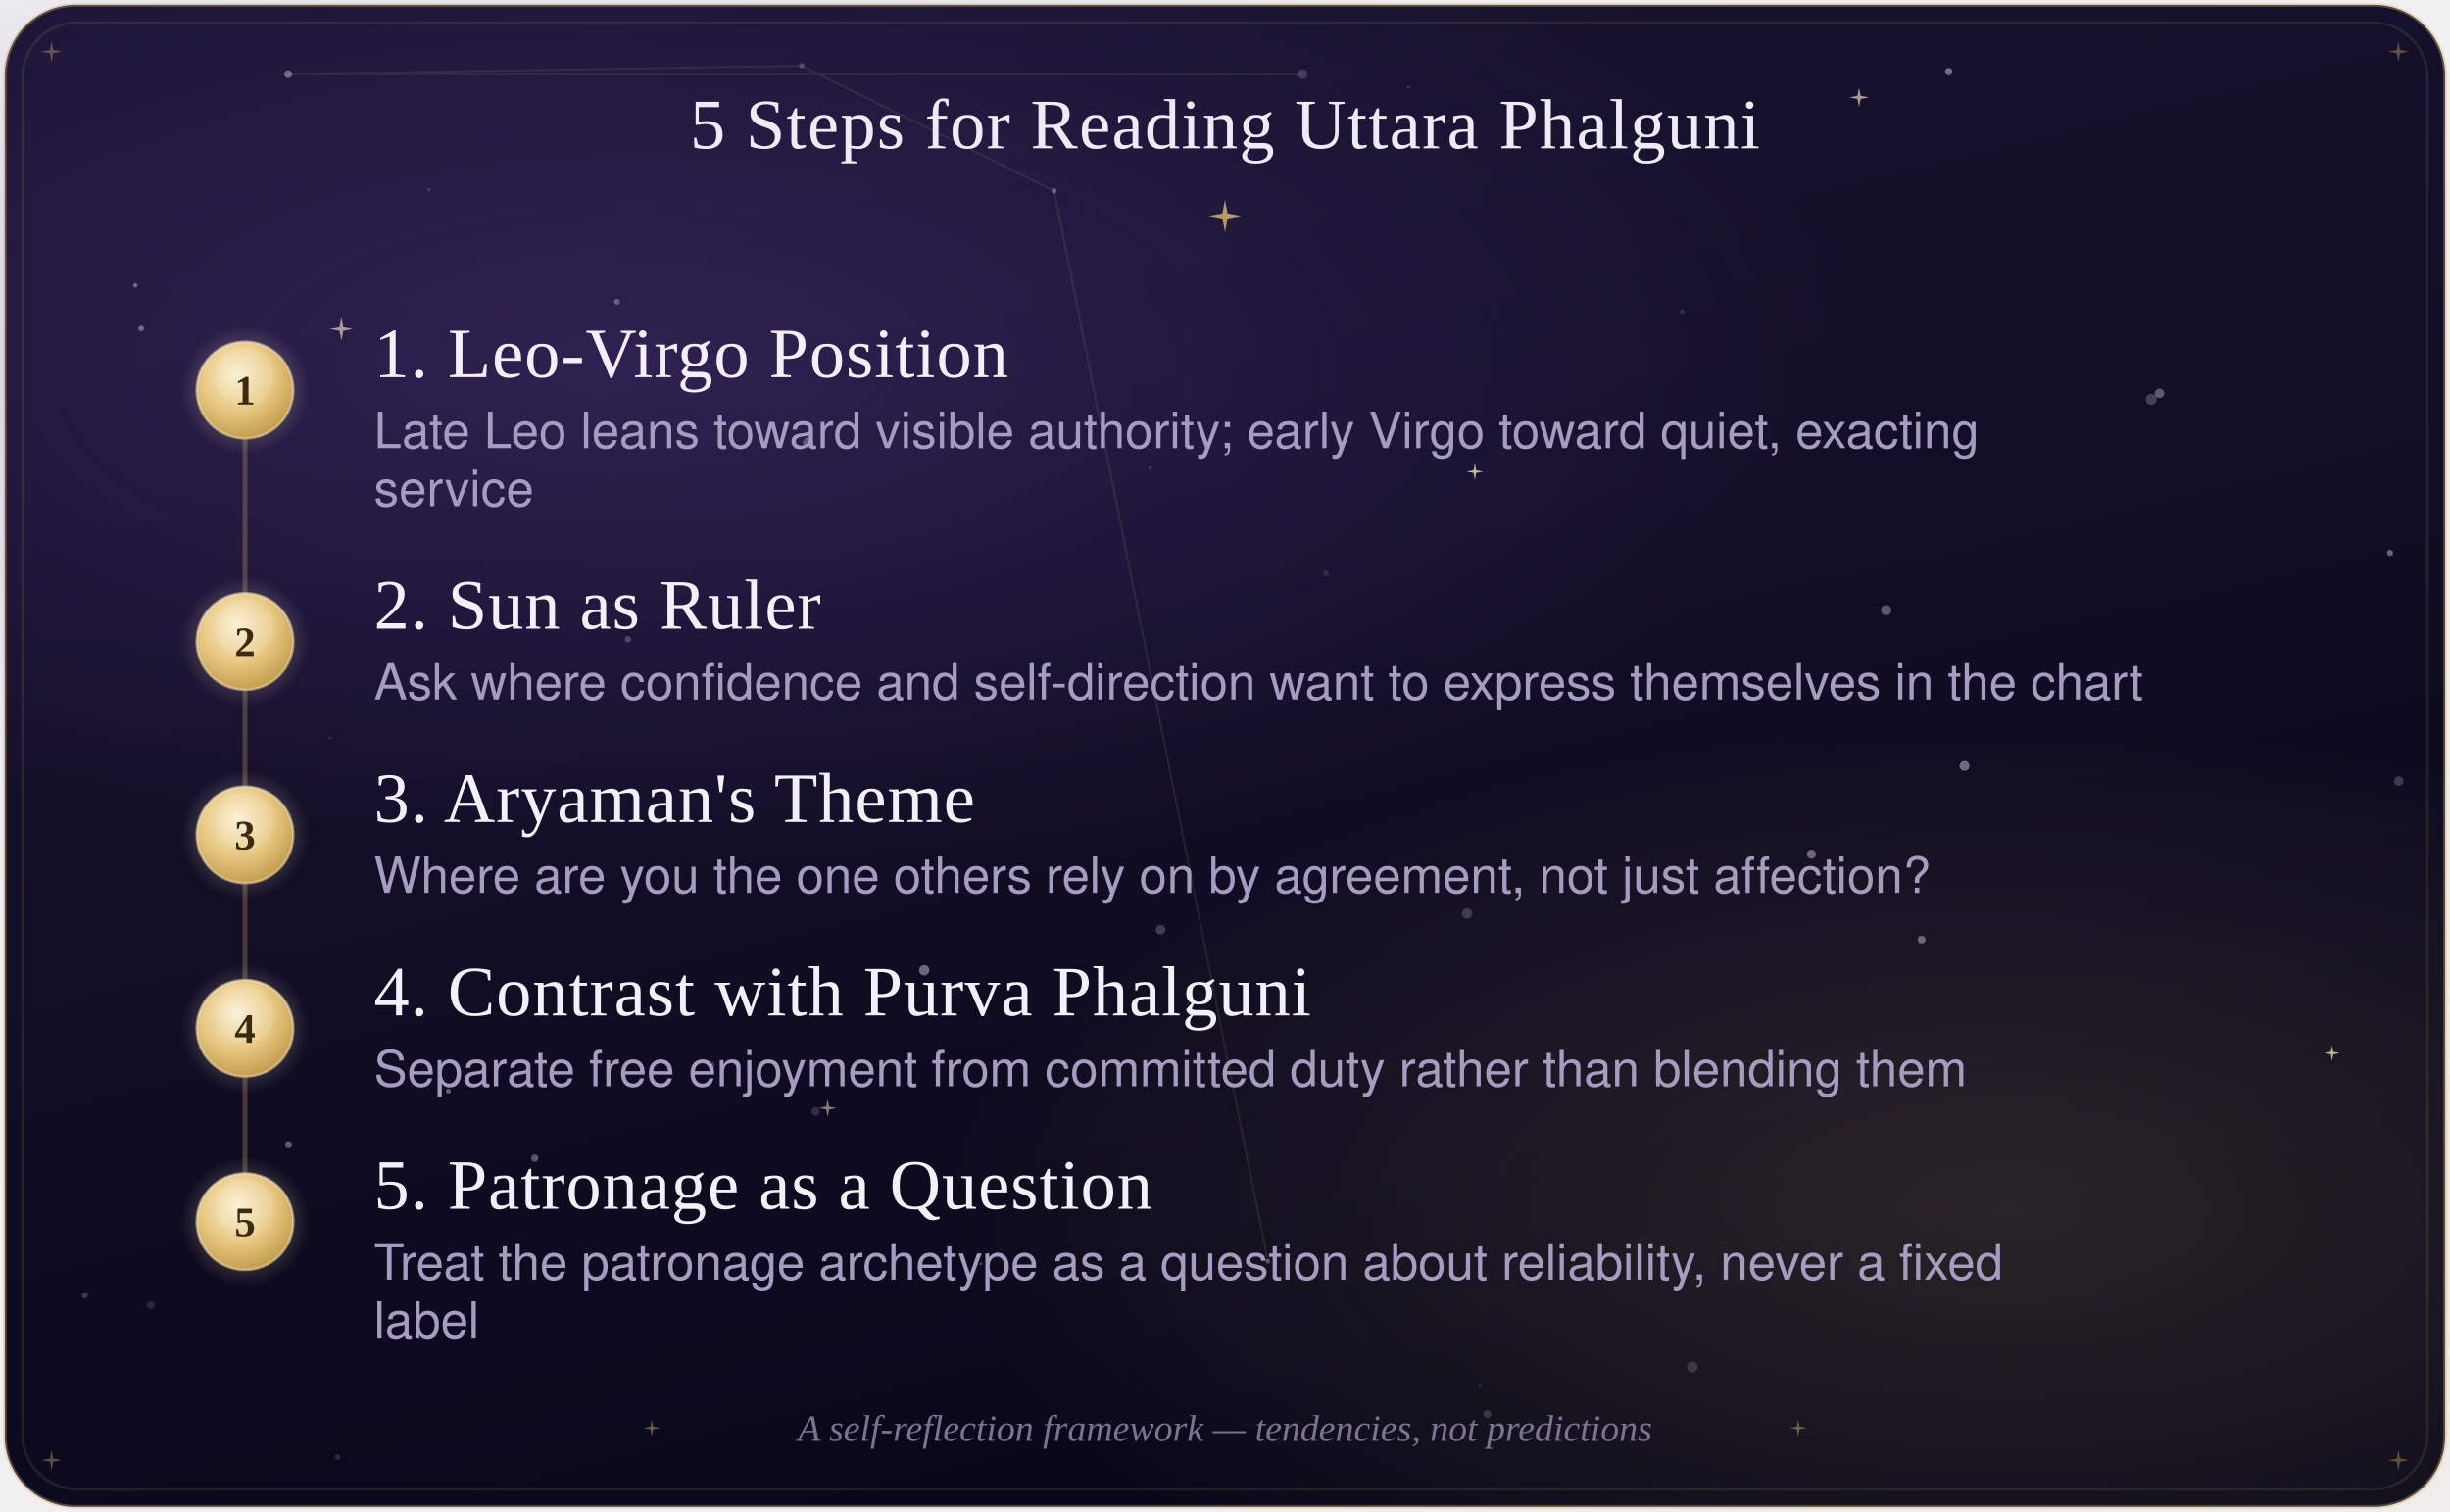
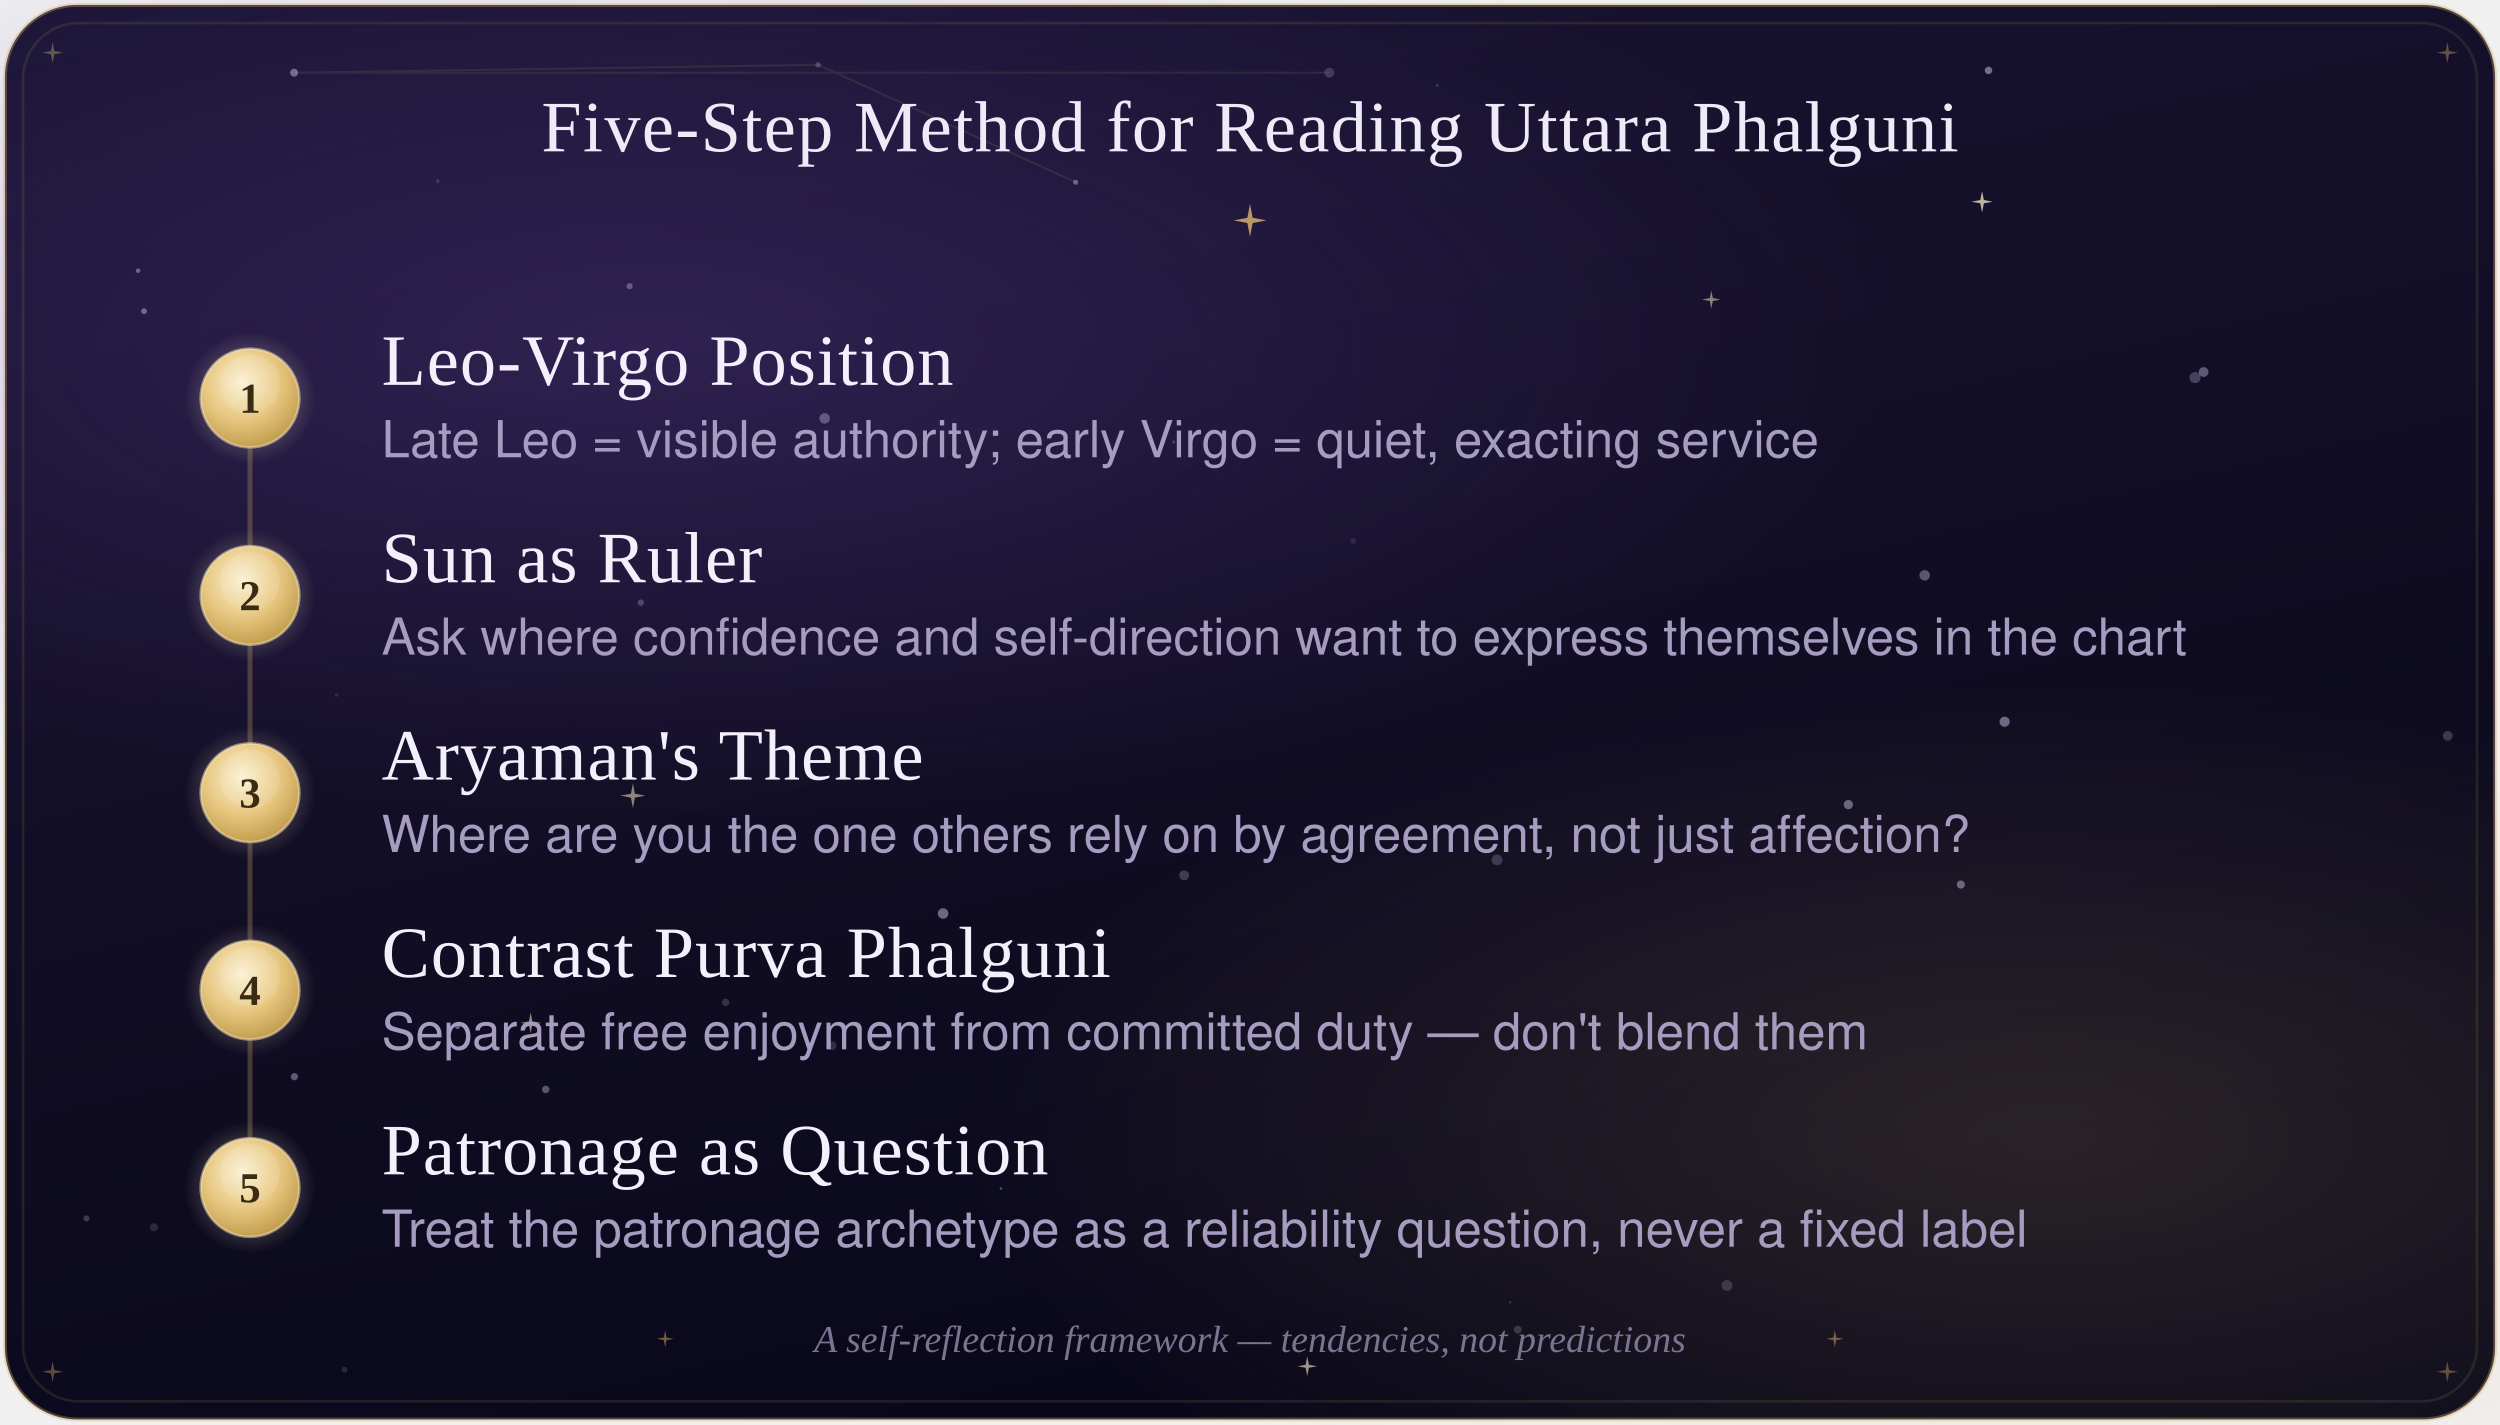
- <svg xmlns="http://www.w3.org/2000/svg" viewBox="0 0 760 469" role="img" aria-label="5 Steps for Reading Uttara Phalguni">
+ <svg xmlns="http://www.w3.org/2000/svg" viewBox="0 0 760 433" role="img" aria-label="Five-Step Method for Reading Uttara Phalguni">
  <defs>
    <linearGradient id="uttaraphalguninakshatra1en-panel" x1="0" y1="0" x2="0.4" y2="1">
      <stop offset="0" stop-color="#1a1433" />
      <stop offset="0.55" stop-color="#120e26" />
      <stop offset="1" stop-color="#09081a" />
    </linearGradient>
    <radialGradient id="uttaraphalguninakshatra1en-foil" cx="0.42" cy="0.34" r="0.75">
      <stop offset="0" stop-color="#fbf0d2" />
      <stop offset="0.5" stop-color="#e8c882" />
      <stop offset="1" stop-color="#b8923f" />
    </radialGradient>
    <radialGradient id="uttaraphalguninakshatra1en-glow" cx="0.5" cy="0.5" r="0.5">
      <stop offset="0" stop-color="#f6e6bf" />
      <stop offset="1" stop-color="#f6e6bf" stop-opacity="0" />
    </radialGradient>
    <radialGradient id="uttaraphalguninakshatra1en-neb1" cx="0.5" cy="0.5" r="0.5">
      <stop offset="0" stop-color="#6f4bb0" stop-opacity="0.28" />
      <stop offset="1" stop-color="#6f4bb0" stop-opacity="0" />
    </radialGradient>
    <radialGradient id="uttaraphalguninakshatra1en-neb2" cx="0.5" cy="0.5" r="0.5">
      <stop offset="0" stop-color="#d4af6a" stop-opacity="0.16" />
      <stop offset="1" stop-color="#d4af6a" stop-opacity="0" />
    </radialGradient>
    <linearGradient id="uttaraphalguninakshatra1en-rule" x1="0" y1="0" x2="1" y2="0">
      <stop offset="0" stop-color="#d4af6a" stop-opacity="0" />
      <stop offset="0.5" stop-color="#d4af6a" stop-opacity="0.6" />
      <stop offset="1" stop-color="#d4af6a" stop-opacity="0" />
    </linearGradient>
  </defs>
-   <rect x="1.5" y="1.5" width="757" height="466" rx="22" fill="url(#uttaraphalguninakshatra1en-panel)" />
-   <ellipse cx="198" cy="113" rx="380" ry="159" fill="url(#uttaraphalguninakshatra1en-neb1)" />
-   <ellipse cx="623" cy="375" rx="334" ry="150" fill="url(#uttaraphalguninakshatra1en-neb2)" />
-   <circle cx="89.5" cy="355.1" r="1.11" fill="#cfc8ea" opacity="0.41" />
-   <circle cx="596.1" cy="291.5" r="1.23" fill="#cfc8ea" opacity="0.45" />
-   <circle cx="104.7" cy="452.0" r="0.90" fill="#cfc8ea" opacity="0.16" />
-   <circle cx="356.8" cy="145.2" r="0.47" fill="#cfc8ea" opacity="0.23" />
-   <circle cx="26.3" cy="401.9" r="0.93" fill="#cfc8ea" opacity="0.24" />
-   <circle cx="459.1" cy="429.7" r="0.42" fill="#cfc8ea" opacity="0.17" />
-   <circle cx="525.0" cy="424.1" r="1.66" fill="#cfc8ea" opacity="0.19" />
-   <circle cx="304.3" cy="392.1" r="0.41" fill="#cfc8ea" opacity="0.34" />
-   <circle cx="667.3" cy="123.9" r="1.70" fill="#cfc8ea" opacity="0.27" />
-   <circle cx="404.1" cy="23.0" r="1.50" fill="#cfc8ea" opacity="0.21" />
-   <circle cx="220.6" cy="330.4" r="1.13" fill="#cfc8ea" opacity="0.20" />
-   <circle cx="411.4" cy="177.8" r="0.91" fill="#cfc8ea" opacity="0.12" />
-   <circle cx="46.8" cy="404.9" r="1.24" fill="#cfc8ea" opacity="0.15" />
-   <circle cx="250.7" cy="137.3" r="1.60" fill="#cfc8ea" opacity="0.35" />
-   <circle cx="561.9" cy="265.0" r="1.41" fill="#cfc8ea" opacity="0.46" />
-   <circle cx="194.8" cy="198.3" r="0.97" fill="#cfc8ea" opacity="0.27" />
-   <circle cx="669.9" cy="122.0" r="1.49" fill="#cfc8ea" opacity="0.40" />
-   <circle cx="461.4" cy="438.7" r="1.19" fill="#cfc8ea" opacity="0.21" />
-   <circle cx="89.4" cy="23.0" r="1.21" fill="#cfc8ea" opacity="0.46" />
-   <circle cx="191.4" cy="93.6" r="0.93" fill="#cfc8ea" opacity="0.36" />
-   <circle cx="360.0" cy="288.4" r="1.50" fill="#cfc8ea" opacity="0.25" />
-   <circle cx="42.0" cy="88.5" r="0.69" fill="#cfc8ea" opacity="0.43" />
-   <circle cx="286.7" cy="301.0" r="1.61" fill="#cfc8ea" opacity="0.48" />
-   <circle cx="609.4" cy="237.6" r="1.54" fill="#cfc8ea" opacity="0.49" />
-   <circle cx="139.1" cy="338.5" r="0.77" fill="#cfc8ea" opacity="0.43" />
-   <circle cx="455.1" cy="283.4" r="1.63" fill="#cfc8ea" opacity="0.23" />
-   <circle cx="102.3" cy="228.8" r="0.52" fill="#cfc8ea" opacity="0.13" />
-   <circle cx="133.1" cy="58.8" r="0.57" fill="#cfc8ea" opacity="0.16" />
-   <circle cx="585.1" cy="189.3" r="1.59" fill="#cfc8ea" opacity="0.39" />
-   <circle cx="744.1" cy="242.3" r="1.47" fill="#cfc8ea" opacity="0.24" />
-   <circle cx="436.9" cy="27.2" r="0.45" fill="#cfc8ea" opacity="0.21" />
-   <circle cx="43.8" cy="101.9" r="0.88" fill="#cfc8ea" opacity="0.45" />
-   <circle cx="248.7" cy="20.4" r="0.84" fill="#cfc8ea" opacity="0.25" />
-   <circle cx="165.9" cy="359.3" r="1.14" fill="#cfc8ea" opacity="0.39" />
-   <circle cx="253.0" cy="344.8" r="1.31" fill="#cfc8ea" opacity="0.18" />
-   <circle cx="604.5" cy="22.2" r="1.14" fill="#cfc8ea" opacity="0.50" />
-   <circle cx="327.0" cy="59.2" r="0.78" fill="#cfc8ea" opacity="0.42" />
-   <circle cx="521.8" cy="96.7" r="0.73" fill="#cfc8ea" opacity="0.15" />
-   <circle cx="741.4" cy="171.5" r="0.96" fill="#cfc8ea" opacity="0.46" />
-   <circle cx="393.3" cy="391.3" r="0.72" fill="#cfc8ea" opacity="0.36" />
-   <path d="M 105.912 98.5 L 106.5 101.5 L 109.5 102.037 L 106.5 102.6 L 105.912 105.6 L 105.3 102.6 L 102.3 102.037 L 105.3 101.5 Z" fill="#f6e6bf" opacity="0.638" />
-   <path d="M 256.734 341.0 L 257.2 343.3 L 259.5 343.733 L 257.2 344.2 L 256.734 346.5 L 256.3 344.2 L 254.0 343.733 L 256.3 343.3 Z" fill="#f6e6bf" opacity="0.521" />
-   <path d="M 576.688 27.2 L 577.2 29.7 L 579.7 30.208 L 577.2 30.7 L 576.688 33.2 L 576.2 30.7 L 573.6 30.208 L 576.2 29.7 Z" fill="#f6e6bf" opacity="0.649" />
-   <path d="M 723.39 324.3 L 723.8 326.3 L 725.8 326.692 L 723.8 327.1 L 723.39 329.1 L 723.0 327.1 L 721.0 326.692 L 723.0 326.3 Z" fill="#f6e6bf" opacity="0.747" />
-   <path d="M 457.525 143.7 L 457.9 145.9 L 460.1 146.321 L 457.9 146.7 L 457.525 148.9 L 457.1 146.7 L 454.9 146.321 L 457.1 145.9 Z" fill="#f6e6bf" opacity="0.773" />
-   <path d="M 404.1 23.0 L 89.4 23.0 L 248.7 20.4 L 327.0 59.2 L 393.3 391.3" fill="none" stroke="#d4af6a" stroke-width="0.6" opacity="0.12" />
-   <rect x="1.5" y="1.5" width="757" height="466" rx="22" fill="none" stroke="#d4af6a" stroke-opacity="0.34" stroke-width="1.2" />
-   <rect x="7" y="7" width="746" height="455" rx="17" fill="none" stroke="#d4af6a" stroke-opacity="0.12" stroke-width="0.8" />
+   <rect x="1.5" y="1.5" width="757" height="430" rx="22" fill="url(#uttaraphalguninakshatra1en-panel)" />
+   <ellipse cx="198" cy="104" rx="380" ry="147" fill="url(#uttaraphalguninakshatra1en-neb1)" />
+   <ellipse cx="623" cy="346" rx="334" ry="139" fill="url(#uttaraphalguninakshatra1en-neb2)" />
+   <circle cx="89.5" cy="327.3" r="1.11" fill="#cfc8ea" opacity="0.41" />
+   <circle cx="596.1" cy="268.9" r="1.23" fill="#cfc8ea" opacity="0.45" />
+   <circle cx="104.7" cy="416.4" r="0.90" fill="#cfc8ea" opacity="0.16" />
+   <circle cx="356.8" cy="134.4" r="0.47" fill="#cfc8ea" opacity="0.23" />
+   <circle cx="26.3" cy="370.4" r="0.93" fill="#cfc8ea" opacity="0.24" />
+   <circle cx="459.1" cy="395.9" r="0.42" fill="#cfc8ea" opacity="0.17" />
+   <circle cx="525.0" cy="390.8" r="1.66" fill="#cfc8ea" opacity="0.19" />
+   <circle cx="304.3" cy="361.3" r="0.41" fill="#cfc8ea" opacity="0.34" />
+   <circle cx="667.3" cy="114.8" r="1.70" fill="#cfc8ea" opacity="0.27" />
+   <circle cx="404.1" cy="22.1" r="1.50" fill="#cfc8ea" opacity="0.21" />
+   <circle cx="220.6" cy="304.7" r="1.13" fill="#cfc8ea" opacity="0.20" />
+   <circle cx="411.4" cy="164.4" r="0.91" fill="#cfc8ea" opacity="0.12" />
+   <circle cx="46.8" cy="373.1" r="1.24" fill="#cfc8ea" opacity="0.15" />
+   <circle cx="250.7" cy="127.2" r="1.60" fill="#cfc8ea" opacity="0.35" />
+   <circle cx="561.9" cy="244.6" r="1.41" fill="#cfc8ea" opacity="0.46" />
+   <circle cx="194.8" cy="183.2" r="0.97" fill="#cfc8ea" opacity="0.27" />
+   <circle cx="669.9" cy="113.1" r="1.49" fill="#cfc8ea" opacity="0.40" />
+   <circle cx="461.4" cy="404.2" r="1.19" fill="#cfc8ea" opacity="0.21" />
+   <circle cx="89.4" cy="22.1" r="1.21" fill="#cfc8ea" opacity="0.46" />
+   <circle cx="191.4" cy="87.0" r="0.93" fill="#cfc8ea" opacity="0.36" />
+   <circle cx="360.0" cy="266.1" r="1.50" fill="#cfc8ea" opacity="0.25" />
+   <circle cx="42.0" cy="82.3" r="0.69" fill="#cfc8ea" opacity="0.43" />
+   <circle cx="286.7" cy="277.7" r="1.61" fill="#cfc8ea" opacity="0.48" />
+   <circle cx="609.4" cy="219.4" r="1.54" fill="#cfc8ea" opacity="0.49" />
+   <circle cx="139.1" cy="312.1" r="0.77" fill="#cfc8ea" opacity="0.43" />
+   <circle cx="455.1" cy="261.4" r="1.63" fill="#cfc8ea" opacity="0.23" />
+   <circle cx="102.3" cy="211.3" r="0.52" fill="#cfc8ea" opacity="0.13" />
+   <circle cx="133.1" cy="55.1" r="0.57" fill="#cfc8ea" opacity="0.16" />
+   <circle cx="585.1" cy="174.9" r="1.59" fill="#cfc8ea" opacity="0.39" />
+   <circle cx="744.1" cy="223.7" r="1.47" fill="#cfc8ea" opacity="0.24" />
+   <circle cx="436.9" cy="26.0" r="0.45" fill="#cfc8ea" opacity="0.21" />
+   <circle cx="43.8" cy="94.6" r="0.88" fill="#cfc8ea" opacity="0.45" />
+   <circle cx="248.7" cy="19.7" r="0.84" fill="#cfc8ea" opacity="0.25" />
+   <circle cx="165.9" cy="331.2" r="1.14" fill="#cfc8ea" opacity="0.39" />
+   <circle cx="253.0" cy="317.9" r="1.31" fill="#cfc8ea" opacity="0.18" />
+   <circle cx="604.5" cy="21.4" r="1.14" fill="#cfc8ea" opacity="0.50" />
+   <circle cx="327.0" cy="55.4" r="0.78" fill="#cfc8ea" opacity="0.42" />
+   <path d="M 520.218 88.3 L 520.7 90.6 L 523.0 91.077 L 520.7 91.5 L 520.218 93.9 L 519.8 91.5 L 517.4 91.077 L 519.8 90.6 Z" fill="#f6e6bf" opacity="0.521" />
+   <path d="M 397.394 412.4 L 397.9 414.9 L 400.4 415.351 L 397.9 415.8 L 397.394 418.3 L 396.9 415.8 L 394.4 415.351 L 396.9 414.9 Z" fill="#f6e6bf" opacity="0.629" />
+   <path d="M 602.552 58.1 L 603.1 60.8 L 605.8 61.331 L 603.1 61.8 L 602.552 64.6 L 602.0 61.8 L 599.3 61.331 L 602.0 60.8 Z" fill="#f6e6bf" opacity="0.756" />
+   <path d="M 192.425 238.1 L 193.0 241.3 L 196.2 241.866 L 193.0 242.5 L 192.425 245.7 L 191.8 242.5 L 188.6 241.866 L 191.8 241.3 Z" fill="#f6e6bf" opacity="0.537" />
+   <path d="M 161.331 307.8 L 161.8 310.5 L 164.5 310.966 L 161.8 311.5 L 161.331 314.1 L 160.8 311.5 L 158.2 310.966 L 160.8 310.5 Z" fill="#f6e6bf" opacity="0.599" />
+   <path d="M 404.1 22.1 L 89.4 22.1 L 248.7 19.7 L 327.0 55.4" fill="none" stroke="#d4af6a" stroke-width="0.6" opacity="0.12" />
+   <rect x="1.5" y="1.5" width="757" height="430" rx="22" fill="none" stroke="#d4af6a" stroke-opacity="0.34" stroke-width="1.2" />
+   <rect x="7" y="7" width="746" height="419" rx="17" fill="none" stroke="#d4af6a" stroke-opacity="0.12" stroke-width="0.8" />
  <path d="M 16 12.8 L 16.5 15.5 L 19.2 16 L 16.5 16.5 L 16 19.2 L 15.5 16.5 L 12.8 16 L 15.5 15.5 Z" fill="#d4af6a" opacity="0.4" />
  <path d="M 744 12.8 L 744.5 15.5 L 747.2 16 L 744.5 16.5 L 744 19.2 L 743.5 16.5 L 740.8 16 L 743.5 15.5 Z" fill="#d4af6a" opacity="0.4" />
-   <path d="M 16 449.8 L 16.5 452.5 L 19.2 453 L 16.5 453.5 L 16 456.2 L 15.5 453.5 L 12.8 453 L 15.5 452.5 Z" fill="#d4af6a" opacity="0.4" />
-   <path d="M 744 449.8 L 744.5 452.5 L 747.2 453 L 744.5 453.5 L 744 456.2 L 743.5 453.5 L 740.8 453 L 743.5 452.5 Z" fill="#d4af6a" opacity="0.4" />
-   <text x="380" y="46" text-anchor="middle" font-family="Georgia, 'Times New Roman', serif" font-size="22" letter-spacing="0.4" fill="#efeaf8">5 Steps for Reading Uttara Phalguni</text>
+   <path d="M 16 413.8 L 16.5 416.5 L 19.2 417 L 16.5 417.5 L 16 420.2 L 15.5 417.5 L 12.8 417 L 15.5 416.5 Z" fill="#d4af6a" opacity="0.4" />
+   <path d="M 744 413.8 L 744.5 416.5 L 747.2 417 L 744.5 417.5 L 744 420.2 L 743.5 417.5 L 740.8 417 L 743.5 416.5 Z" fill="#d4af6a" opacity="0.4" />
+   <text x="380" y="46" text-anchor="middle" font-family="Georgia, 'Times New Roman', serif" font-size="22" letter-spacing="0.4" fill="#efeaf8">Five-Step Method for Reading Uttara Phalguni</text>
  <line x1="230" y1="67" x2="368" y2="67" stroke="url(#uttaraphalguninakshatra1en-rule)" stroke-width="1" />
  <line x1="392" y1="67" x2="530" y2="67" stroke="url(#uttaraphalguninakshatra1en-rule)" stroke-width="1" />
  <path d="M 380 62.0 L 380.8 66.2 L 385.0 67 L 380.8 67.8 L 380 72.0 L 379.2 67.8 L 375.0 67 L 379.2 66.2 Z" fill="#d4af6a" opacity="0.85" />
-   <line x1="76" y1="121" x2="76" y2="379" stroke="#d4af6a" stroke-opacity="0.28" stroke-width="1.5" />
+   <line x1="76" y1="121" x2="76" y2="361" stroke="#d4af6a" stroke-opacity="0.28" stroke-width="1.5" />
  <circle cx="76" cy="121" r="20.0" fill="url(#uttaraphalguninakshatra1en-glow)" opacity="0.5" />
  <circle cx="76" cy="121" r="15" fill="url(#uttaraphalguninakshatra1en-foil)" stroke="#f6e6bf" stroke-opacity="0.5" stroke-width="0.8" />
  <circle cx="76" cy="116.8" r="9.0" fill="#ffffff" opacity="0.10" />
  <text x="76" y="125.5" text-anchor="middle" font-family="Georgia, 'Times New Roman', serif" font-size="13" font-weight="700" fill="#3a2c12">1</text>
-   <text x="116" y="117.0" font-family="Georgia, 'Times New Roman', serif" font-size="22" letter-spacing="0.3" fill="#f3effb">1. Leo-Virgo Position</text>
-   <text x="116" y="139.0" font-family="Helvetica, Arial, sans-serif" font-size="15.5" fill="#a59cc0">Late Leo leans toward visible authority; early Virgo toward quiet, exacting</text>
-   <text x="116" y="157.0" font-family="Helvetica, Arial, sans-serif" font-size="15.5" fill="#a59cc0">service</text>
-   <circle cx="76" cy="199" r="20.0" fill="url(#uttaraphalguninakshatra1en-glow)" opacity="0.5" />
-   <circle cx="76" cy="199" r="15" fill="url(#uttaraphalguninakshatra1en-foil)" stroke="#f6e6bf" stroke-opacity="0.5" stroke-width="0.8" />
-   <circle cx="76" cy="194.8" r="9.0" fill="#ffffff" opacity="0.10" />
-   <text x="76" y="203.5" text-anchor="middle" font-family="Georgia, 'Times New Roman', serif" font-size="13" font-weight="700" fill="#3a2c12">2</text>
-   <text x="116" y="195.0" font-family="Georgia, 'Times New Roman', serif" font-size="22" letter-spacing="0.3" fill="#f3effb">2. Sun as Ruler</text>
-   <text x="116" y="217.0" font-family="Helvetica, Arial, sans-serif" font-size="15.5" fill="#a59cc0">Ask where confidence and self-direction want to express themselves in the chart</text>
-   <circle cx="76" cy="259" r="20.0" fill="url(#uttaraphalguninakshatra1en-glow)" opacity="0.5" />
-   <circle cx="76" cy="259" r="15" fill="url(#uttaraphalguninakshatra1en-foil)" stroke="#f6e6bf" stroke-opacity="0.5" stroke-width="0.8" />
-   <circle cx="76" cy="254.8" r="9.0" fill="#ffffff" opacity="0.10" />
-   <text x="76" y="263.5" text-anchor="middle" font-family="Georgia, 'Times New Roman', serif" font-size="13" font-weight="700" fill="#3a2c12">3</text>
-   <text x="116" y="255.0" font-family="Georgia, 'Times New Roman', serif" font-size="22" letter-spacing="0.3" fill="#f3effb">3. Aryaman's Theme</text>
-   <text x="116" y="277.0" font-family="Helvetica, Arial, sans-serif" font-size="15.5" fill="#a59cc0">Where are you the one others rely on by agreement, not just affection?</text>
-   <circle cx="76" cy="319" r="20.0" fill="url(#uttaraphalguninakshatra1en-glow)" opacity="0.5" />
-   <circle cx="76" cy="319" r="15" fill="url(#uttaraphalguninakshatra1en-foil)" stroke="#f6e6bf" stroke-opacity="0.5" stroke-width="0.8" />
-   <circle cx="76" cy="314.8" r="9.0" fill="#ffffff" opacity="0.10" />
-   <text x="76" y="323.5" text-anchor="middle" font-family="Georgia, 'Times New Roman', serif" font-size="13" font-weight="700" fill="#3a2c12">4</text>
-   <text x="116" y="315.0" font-family="Georgia, 'Times New Roman', serif" font-size="22" letter-spacing="0.3" fill="#f3effb">4. Contrast with Purva Phalguni</text>
-   <text x="116" y="337.0" font-family="Helvetica, Arial, sans-serif" font-size="15.5" fill="#a59cc0">Separate free enjoyment from committed duty rather than blending them</text>
-   <circle cx="76" cy="379" r="20.0" fill="url(#uttaraphalguninakshatra1en-glow)" opacity="0.5" />
-   <circle cx="76" cy="379" r="15" fill="url(#uttaraphalguninakshatra1en-foil)" stroke="#f6e6bf" stroke-opacity="0.5" stroke-width="0.8" />
-   <circle cx="76" cy="374.8" r="9.0" fill="#ffffff" opacity="0.10" />
-   <text x="76" y="383.5" text-anchor="middle" font-family="Georgia, 'Times New Roman', serif" font-size="13" font-weight="700" fill="#3a2c12">5</text>
-   <text x="116" y="375.0" font-family="Georgia, 'Times New Roman', serif" font-size="22" letter-spacing="0.3" fill="#f3effb">5. Patronage as a Question</text>
-   <text x="116" y="397.0" font-family="Helvetica, Arial, sans-serif" font-size="15.5" fill="#a59cc0">Treat the patronage archetype as a question about reliability, never a fixed</text>
-   <text x="116" y="415.0" font-family="Helvetica, Arial, sans-serif" font-size="15.5" fill="#a59cc0">label</text>
-   <path d="M 202.227 440.4 L 202.6 442.6 L 204.8 443 L 202.6 443.4 L 202.227 445.6 L 201.8 443.4 L 199.6 443 L 201.8 442.6 Z" fill="#d4af6a" opacity="0.5" />
-   <text x="380" y="447" text-anchor="middle" font-family="Georgia, 'Times New Roman', serif" font-style="italic" font-size="11.5" fill="#7b738f">A self-reflection framework — tendencies, not predictions</text>
-   <path d="M 557.773 440.4 L 558.2 442.6 L 560.4 443 L 558.2 443.4 L 557.773 445.6 L 557.4 443.4 L 555.2 443 L 557.4 442.6 Z" fill="#d4af6a" opacity="0.5" />
+   <text x="116" y="117.0" font-family="Georgia, 'Times New Roman', serif" font-size="22" letter-spacing="0.3" fill="#f3effb">Leo-Virgo Position</text>
+   <text x="116" y="139.0" font-family="Helvetica, Arial, sans-serif" font-size="15.5" fill="#a59cc0">Late Leo = visible authority; early Virgo = quiet, exacting service</text>
+   <circle cx="76" cy="181" r="20.0" fill="url(#uttaraphalguninakshatra1en-glow)" opacity="0.5" />
+   <circle cx="76" cy="181" r="15" fill="url(#uttaraphalguninakshatra1en-foil)" stroke="#f6e6bf" stroke-opacity="0.5" stroke-width="0.8" />
+   <circle cx="76" cy="176.8" r="9.0" fill="#ffffff" opacity="0.10" />
+   <text x="76" y="185.5" text-anchor="middle" font-family="Georgia, 'Times New Roman', serif" font-size="13" font-weight="700" fill="#3a2c12">2</text>
+   <text x="116" y="177.0" font-family="Georgia, 'Times New Roman', serif" font-size="22" letter-spacing="0.3" fill="#f3effb">Sun as Ruler</text>
+   <text x="116" y="199.0" font-family="Helvetica, Arial, sans-serif" font-size="15.5" fill="#a59cc0">Ask where confidence and self-direction want to express themselves in the chart</text>
+   <circle cx="76" cy="241" r="20.0" fill="url(#uttaraphalguninakshatra1en-glow)" opacity="0.5" />
+   <circle cx="76" cy="241" r="15" fill="url(#uttaraphalguninakshatra1en-foil)" stroke="#f6e6bf" stroke-opacity="0.5" stroke-width="0.8" />
+   <circle cx="76" cy="236.8" r="9.0" fill="#ffffff" opacity="0.10" />
+   <text x="76" y="245.5" text-anchor="middle" font-family="Georgia, 'Times New Roman', serif" font-size="13" font-weight="700" fill="#3a2c12">3</text>
+   <text x="116" y="237.0" font-family="Georgia, 'Times New Roman', serif" font-size="22" letter-spacing="0.3" fill="#f3effb">Aryaman's Theme</text>
+   <text x="116" y="259.0" font-family="Helvetica, Arial, sans-serif" font-size="15.5" fill="#a59cc0">Where are you the one others rely on by agreement, not just affection?</text>
+   <circle cx="76" cy="301" r="20.0" fill="url(#uttaraphalguninakshatra1en-glow)" opacity="0.5" />
+   <circle cx="76" cy="301" r="15" fill="url(#uttaraphalguninakshatra1en-foil)" stroke="#f6e6bf" stroke-opacity="0.5" stroke-width="0.8" />
+   <circle cx="76" cy="296.8" r="9.0" fill="#ffffff" opacity="0.10" />
+   <text x="76" y="305.5" text-anchor="middle" font-family="Georgia, 'Times New Roman', serif" font-size="13" font-weight="700" fill="#3a2c12">4</text>
+   <text x="116" y="297.0" font-family="Georgia, 'Times New Roman', serif" font-size="22" letter-spacing="0.3" fill="#f3effb">Contrast Purva Phalguni</text>
+   <text x="116" y="319.0" font-family="Helvetica, Arial, sans-serif" font-size="15.5" fill="#a59cc0">Separate free enjoyment from committed duty — don't blend them</text>
+   <circle cx="76" cy="361" r="20.0" fill="url(#uttaraphalguninakshatra1en-glow)" opacity="0.5" />
+   <circle cx="76" cy="361" r="15" fill="url(#uttaraphalguninakshatra1en-foil)" stroke="#f6e6bf" stroke-opacity="0.5" stroke-width="0.8" />
+   <circle cx="76" cy="356.8" r="9.0" fill="#ffffff" opacity="0.10" />
+   <text x="76" y="365.5" text-anchor="middle" font-family="Georgia, 'Times New Roman', serif" font-size="13" font-weight="700" fill="#3a2c12">5</text>
+   <text x="116" y="357.0" font-family="Georgia, 'Times New Roman', serif" font-size="22" letter-spacing="0.3" fill="#f3effb">Patronage as Question</text>
+   <text x="116" y="379.0" font-family="Helvetica, Arial, sans-serif" font-size="15.5" fill="#a59cc0">Treat the patronage archetype as a reliability question, never a fixed label</text>
+   <path d="M 202.227 404.4 L 202.6 406.6 L 204.8 407 L 202.6 407.4 L 202.227 409.6 L 201.8 407.4 L 199.6 407 L 201.8 406.6 Z" fill="#d4af6a" opacity="0.5" />
+   <text x="380" y="411" text-anchor="middle" font-family="Georgia, 'Times New Roman', serif" font-style="italic" font-size="11.5" fill="#7b738f">A self-reflection framework — tendencies, not predictions</text>
+   <path d="M 557.773 404.4 L 558.2 406.6 L 560.4 407 L 558.2 407.4 L 557.773 409.6 L 557.4 407.4 L 555.2 407 L 557.4 406.6 Z" fill="#d4af6a" opacity="0.5" />
</svg>
